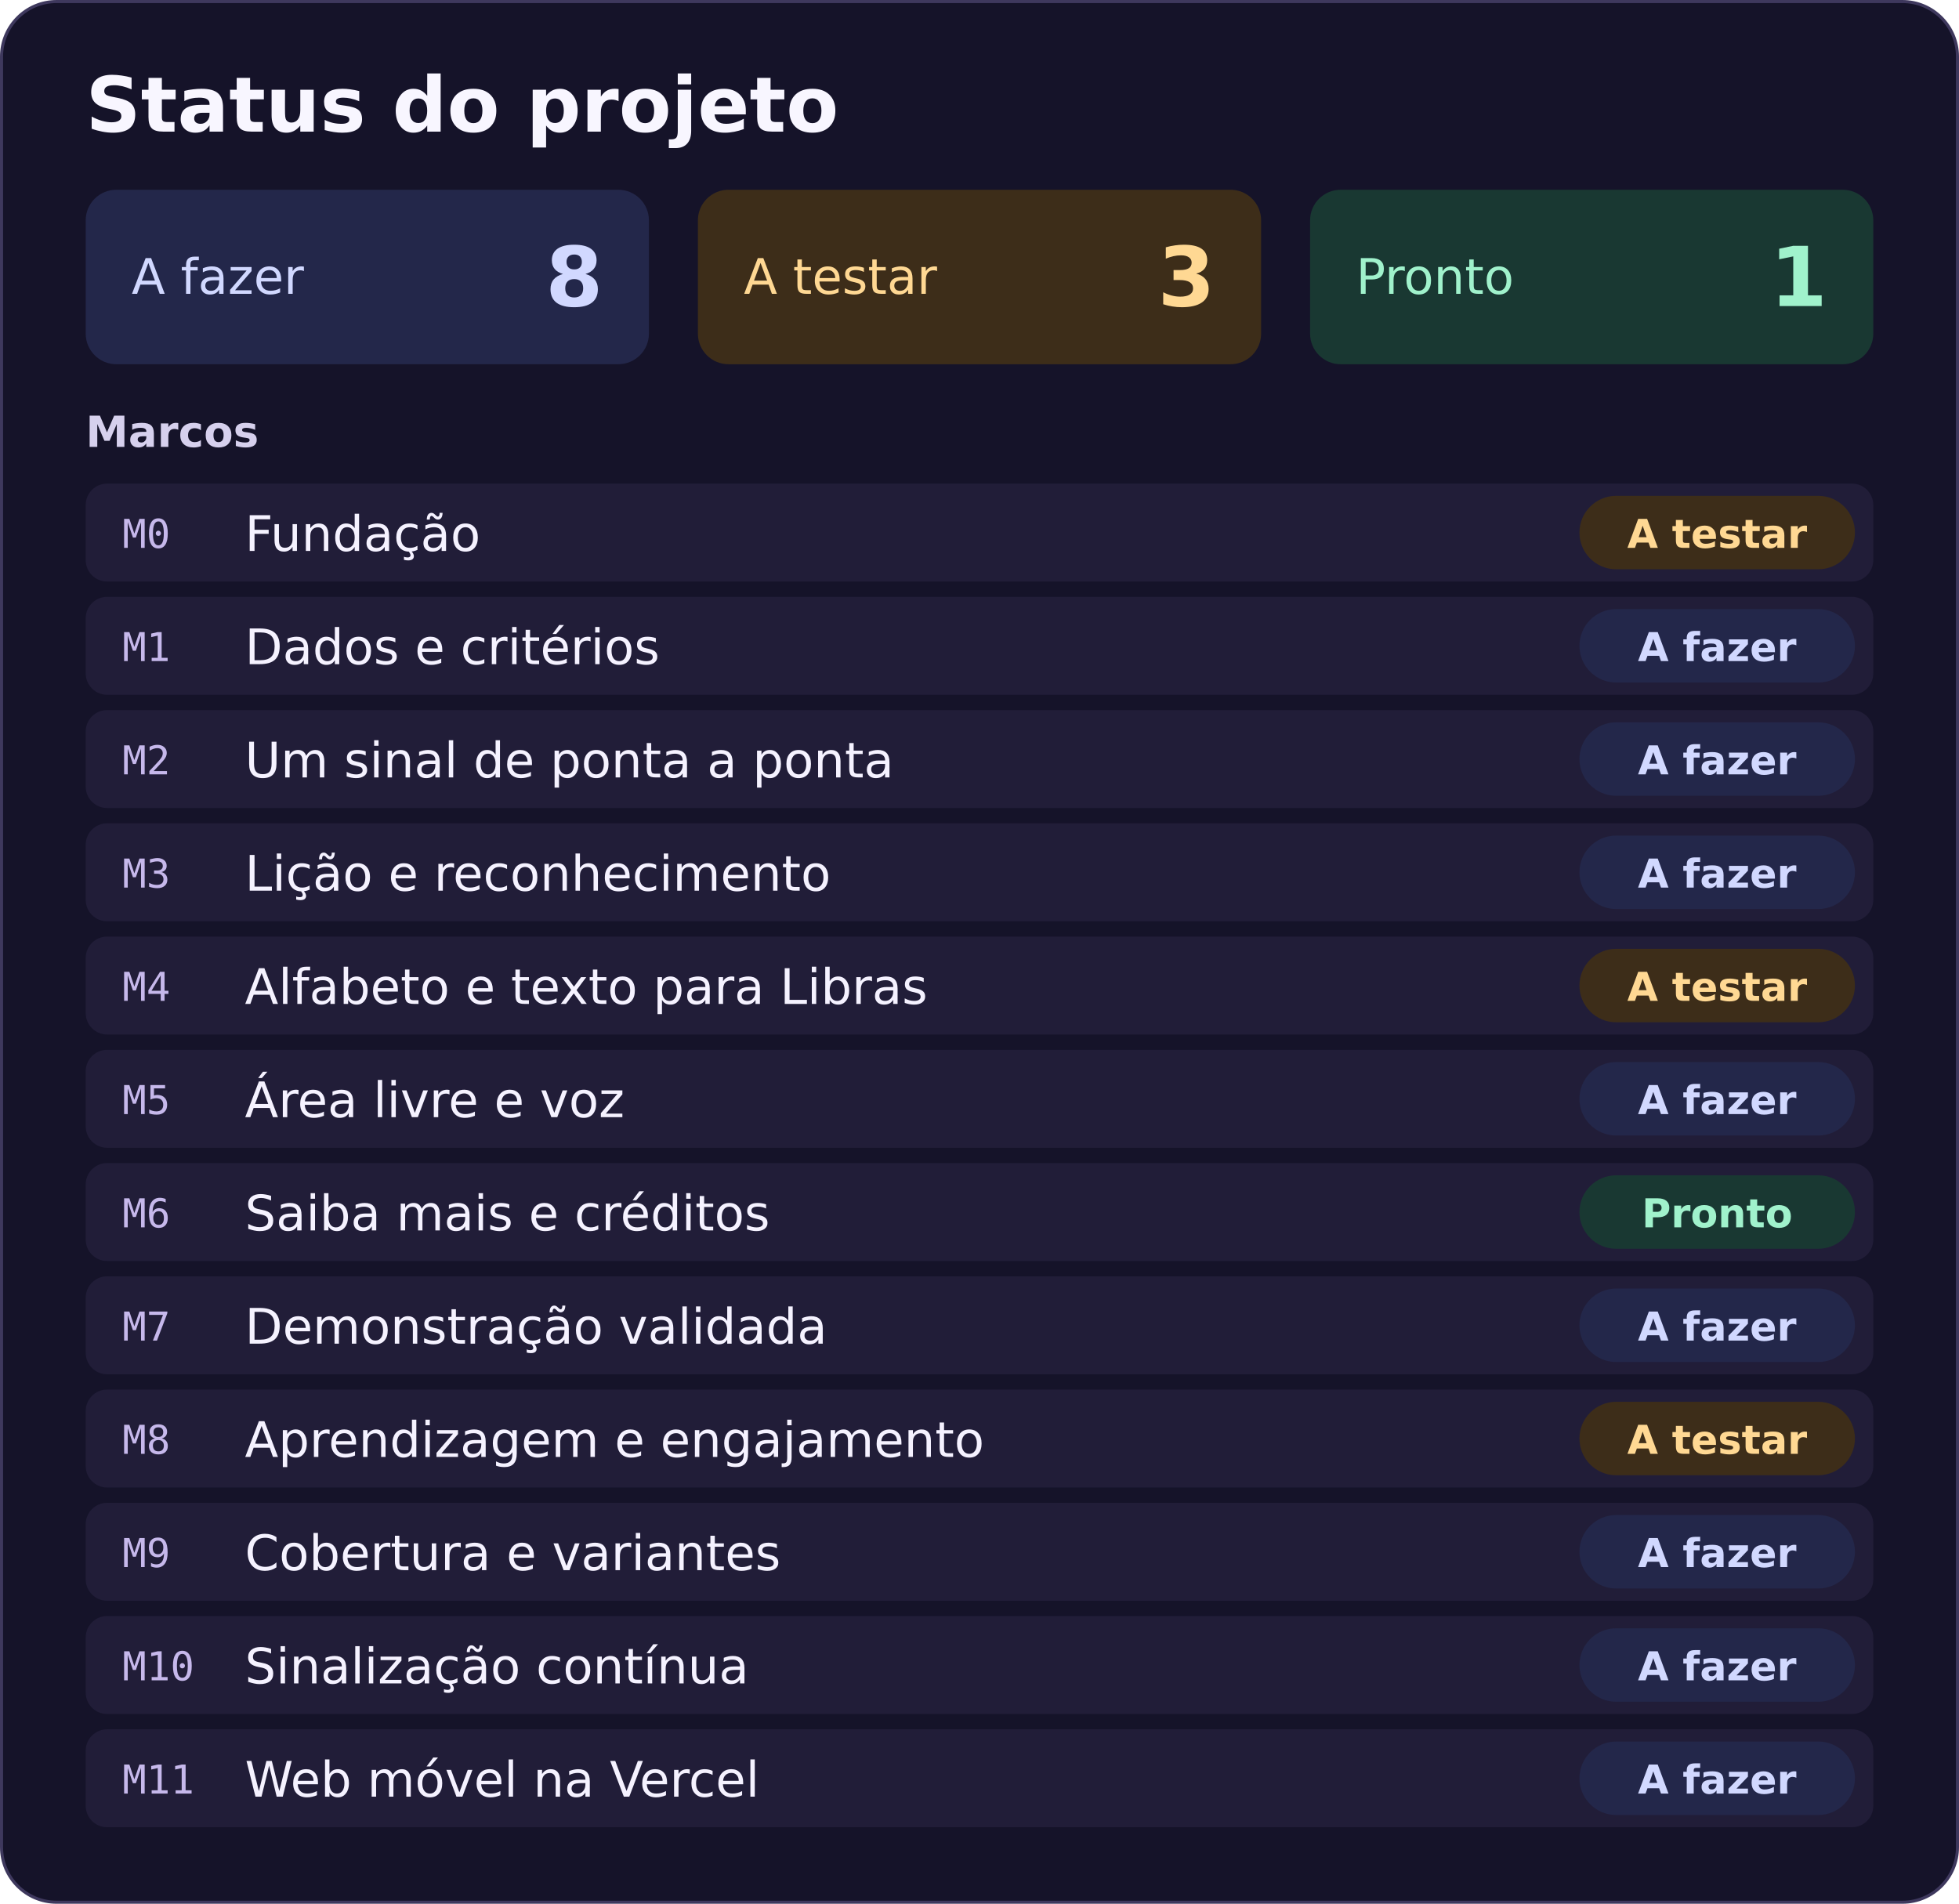
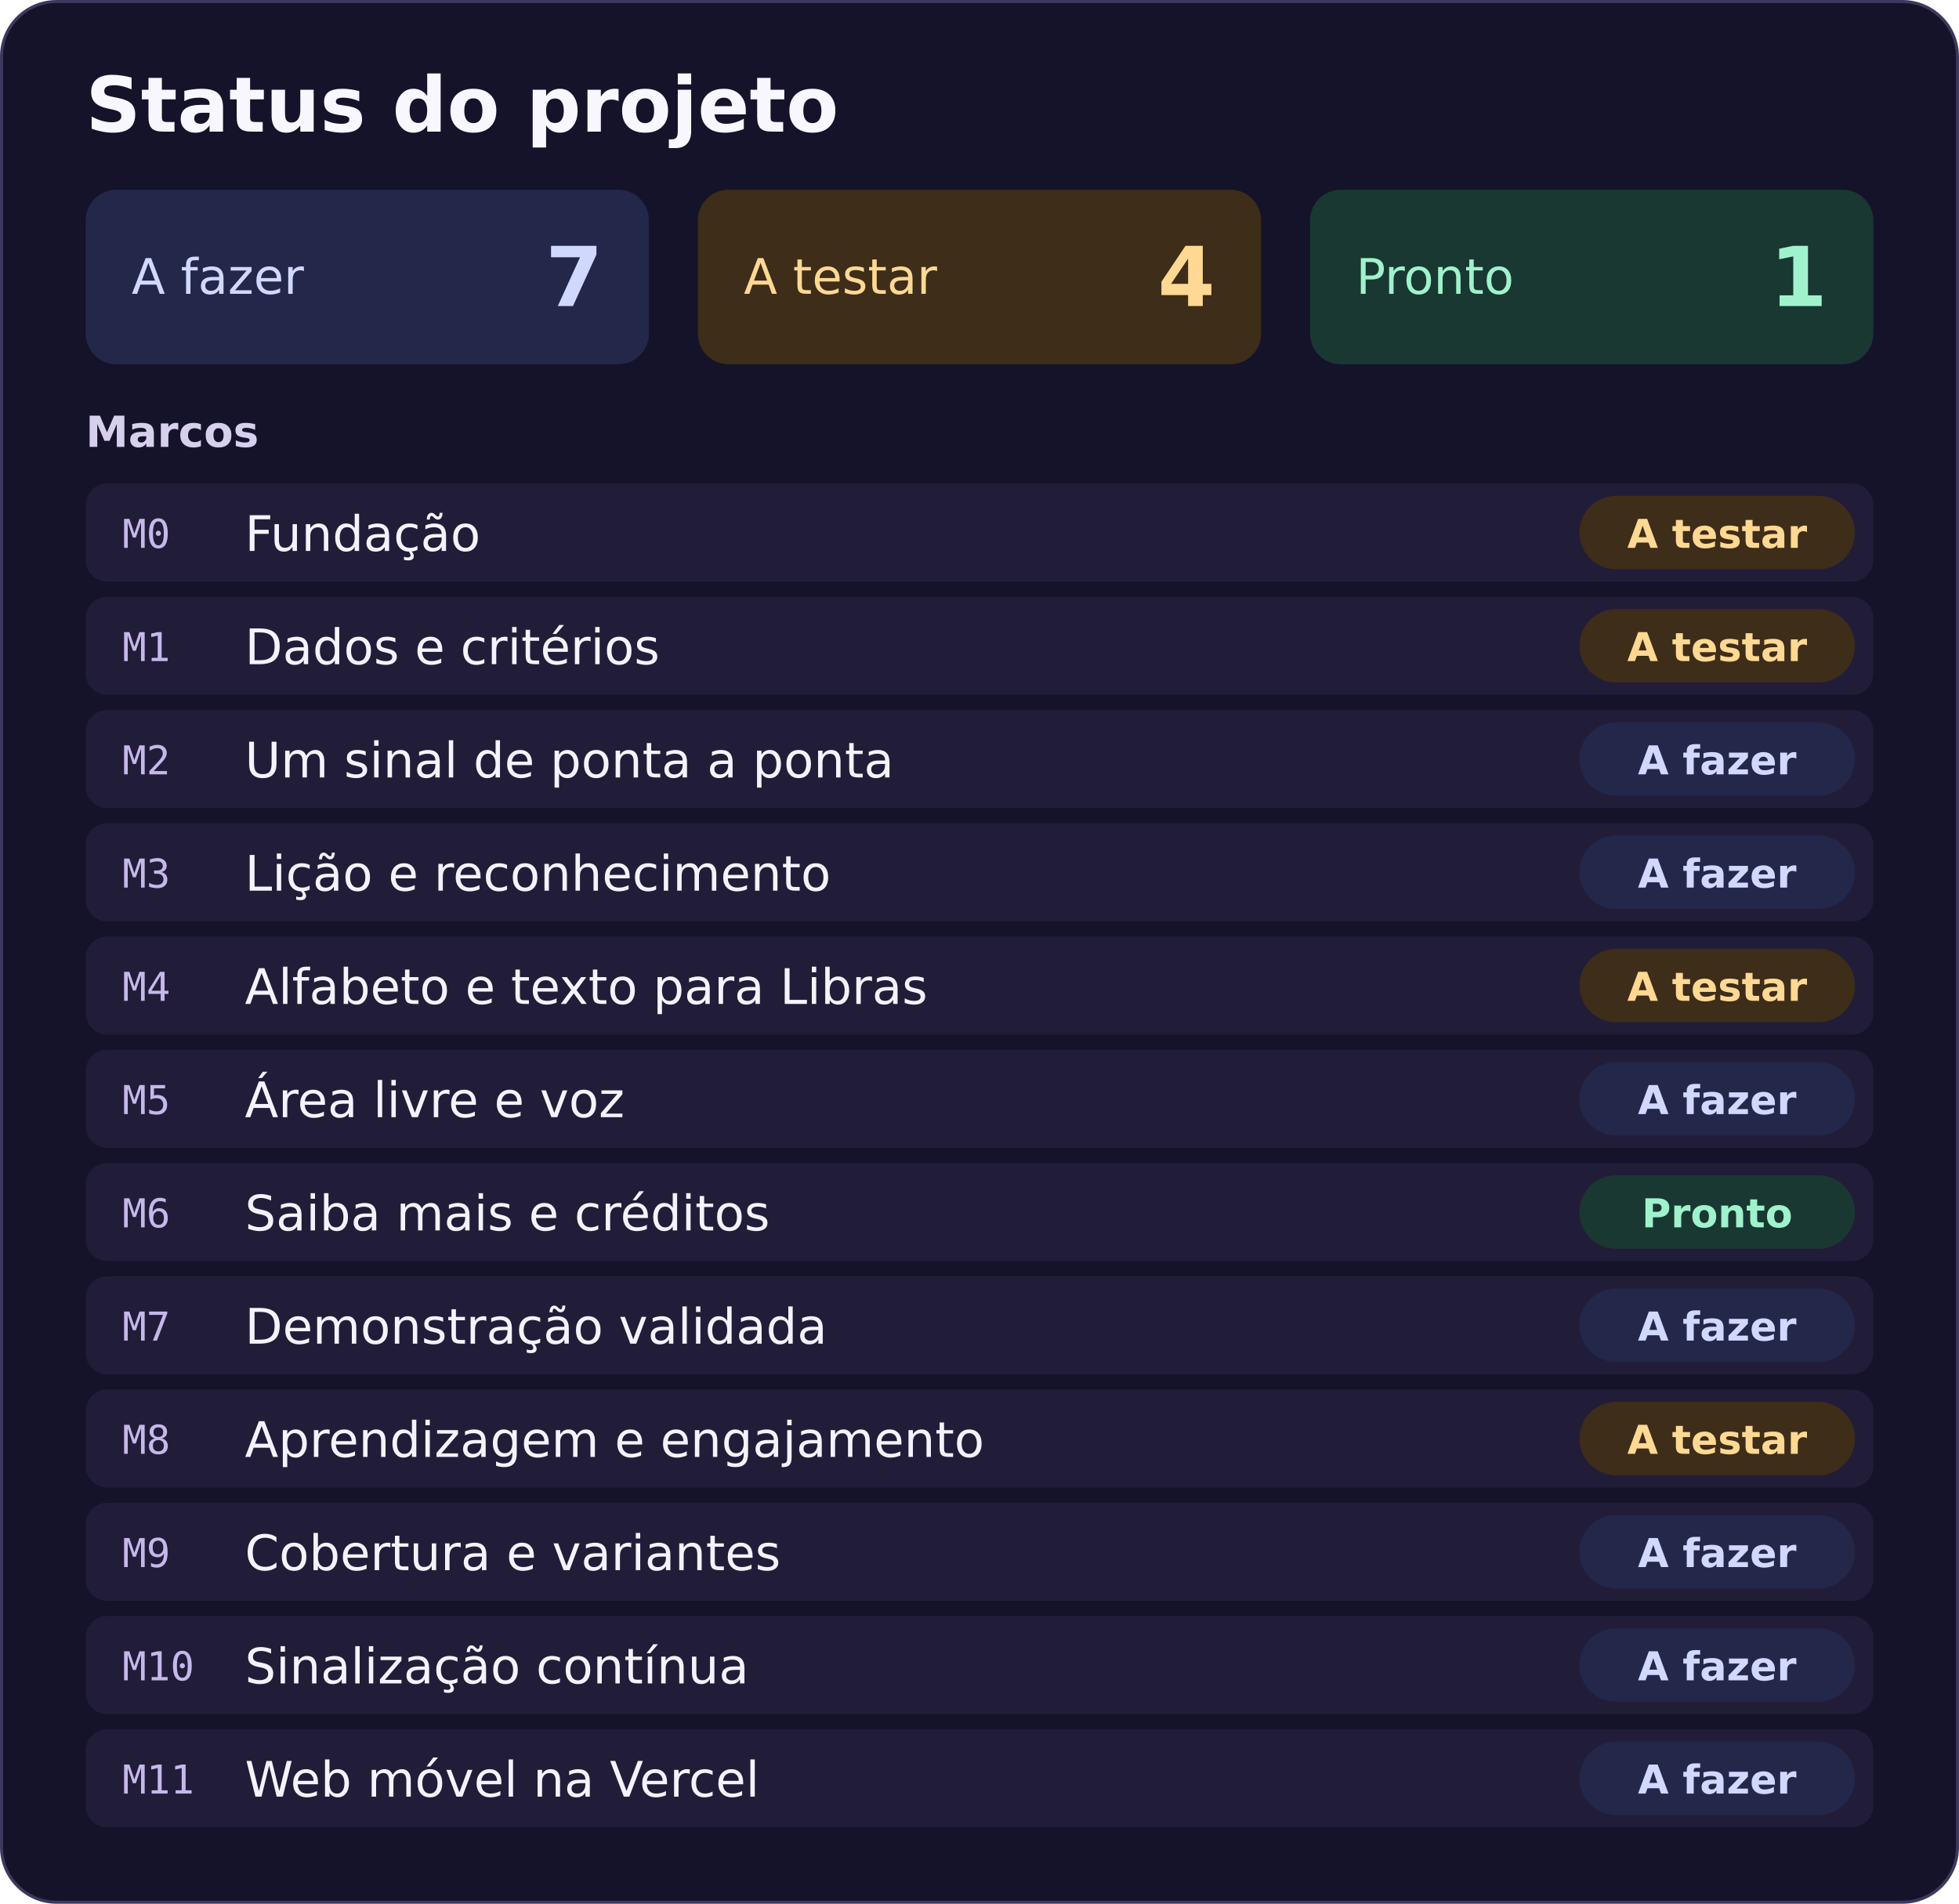
<svg xmlns="http://www.w3.org/2000/svg" width="640" height="622" viewBox="0 0 640 622" role="img" aria-labelledby="title description">
  <rect x="0.5" y="0.5" width="639" height="621" rx="18" fill="#151329" stroke="#3e385d" />
  <g font-family="system-ui, DejaVu Sans, sans-serif">
    <text x="28" y="43" fill="#f8f6ff" font-size="25" font-weight="700">Status do projeto</text>
    <rect x="28" y="62" width="184" height="57" rx="10" fill="#23274a" />
    <text x="43" y="96" font-size="16" fill="#d1d8ff">A fazer</text>
-     <text x="197" y="100" text-anchor="end" font-size="27" font-weight="700" fill="#d1d8ff">8</text>
+     <text x="197" y="100" text-anchor="end" font-size="27" font-weight="700" fill="#d1d8ff">7</text>
    <rect x="228" y="62" width="184" height="57" rx="10" fill="#3d2d19" />
    <text x="243" y="96" font-size="16" fill="#ffd893">A testar</text>
-     <text x="397" y="100" text-anchor="end" font-size="27" font-weight="700" fill="#ffd893">3</text>
+     <text x="397" y="100" text-anchor="end" font-size="27" font-weight="700" fill="#ffd893">4</text>
    <rect x="428" y="62" width="184" height="57" rx="10" fill="#193832" />
    <text x="443" y="96" font-size="16" fill="#a0f2cc">Pronto</text>
    <text x="597" y="100" text-anchor="end" font-size="27" font-weight="700" fill="#a0f2cc">1</text>
    <text x="28" y="146" fill="#d6d0ed" font-size="14" font-weight="600">Marcos</text>
    <rect x="28" y="158" width="584" height="32" rx="7" fill="#211d38" />
    <text x="40" y="179" fill="#c6b8eb" font-family="monospace" font-size="13">M0</text>
    <text x="80" y="180" fill="#f5f2ff" font-size="16">Fundação</text>
    <rect x="516" y="162" width="90" height="24" rx="12" fill="#3d2d19" />
    <text x="561" y="179" text-anchor="middle" fill="#ffd893" font-weight="600" font-size="13">A testar</text>
    <rect x="28" y="195" width="584" height="32" rx="7" fill="#211d38" />
    <text x="40" y="216" fill="#c6b8eb" font-family="monospace" font-size="13">M1</text>
    <text x="80" y="217" fill="#f5f2ff" font-size="16">Dados e critérios</text>
-     <rect x="516" y="199" width="90" height="24" rx="12" fill="#23274a" />
-     <text x="561" y="216" text-anchor="middle" fill="#d1d8ff" font-weight="600" font-size="13">A fazer</text>
+     <rect x="516" y="199" width="90" height="24" rx="12" fill="#3d2d19" />
+     <text x="561" y="216" text-anchor="middle" fill="#ffd893" font-weight="600" font-size="13">A testar</text>
    <rect x="28" y="232" width="584" height="32" rx="7" fill="#211d38" />
    <text x="40" y="253" fill="#c6b8eb" font-family="monospace" font-size="13">M2</text>
    <text x="80" y="254" fill="#f5f2ff" font-size="16">Um sinal de ponta a ponta</text>
    <rect x="516" y="236" width="90" height="24" rx="12" fill="#23274a" />
    <text x="561" y="253" text-anchor="middle" fill="#d1d8ff" font-weight="600" font-size="13">A fazer</text>
    <rect x="28" y="269" width="584" height="32" rx="7" fill="#211d38" />
    <text x="40" y="290" fill="#c6b8eb" font-family="monospace" font-size="13">M3</text>
    <text x="80" y="291" fill="#f5f2ff" font-size="16">Lição e reconhecimento</text>
    <rect x="516" y="273" width="90" height="24" rx="12" fill="#23274a" />
    <text x="561" y="290" text-anchor="middle" fill="#d1d8ff" font-weight="600" font-size="13">A fazer</text>
    <rect x="28" y="306" width="584" height="32" rx="7" fill="#211d38" />
    <text x="40" y="327" fill="#c6b8eb" font-family="monospace" font-size="13">M4</text>
    <text x="80" y="328" fill="#f5f2ff" font-size="16">Alfabeto e texto para Libras</text>
    <rect x="516" y="310" width="90" height="24" rx="12" fill="#3d2d19" />
    <text x="561" y="327" text-anchor="middle" fill="#ffd893" font-weight="600" font-size="13">A testar</text>
    <rect x="28" y="343" width="584" height="32" rx="7" fill="#211d38" />
    <text x="40" y="364" fill="#c6b8eb" font-family="monospace" font-size="13">M5</text>
    <text x="80" y="365" fill="#f5f2ff" font-size="16">Área livre e voz</text>
    <rect x="516" y="347" width="90" height="24" rx="12" fill="#23274a" />
    <text x="561" y="364" text-anchor="middle" fill="#d1d8ff" font-weight="600" font-size="13">A fazer</text>
    <rect x="28" y="380" width="584" height="32" rx="7" fill="#211d38" />
    <text x="40" y="401" fill="#c6b8eb" font-family="monospace" font-size="13">M6</text>
    <text x="80" y="402" fill="#f5f2ff" font-size="16">Saiba mais e créditos</text>
    <rect x="516" y="384" width="90" height="24" rx="12" fill="#193832" />
    <text x="561" y="401" text-anchor="middle" fill="#a0f2cc" font-weight="600" font-size="13">Pronto</text>
    <rect x="28" y="417" width="584" height="32" rx="7" fill="#211d38" />
    <text x="40" y="438" fill="#c6b8eb" font-family="monospace" font-size="13">M7</text>
    <text x="80" y="439" fill="#f5f2ff" font-size="16">Demonstração validada</text>
    <rect x="516" y="421" width="90" height="24" rx="12" fill="#23274a" />
    <text x="561" y="438" text-anchor="middle" fill="#d1d8ff" font-weight="600" font-size="13">A fazer</text>
    <rect x="28" y="454" width="584" height="32" rx="7" fill="#211d38" />
    <text x="40" y="475" fill="#c6b8eb" font-family="monospace" font-size="13">M8</text>
    <text x="80" y="476" fill="#f5f2ff" font-size="16">Aprendizagem e engajamento</text>
    <rect x="516" y="458" width="90" height="24" rx="12" fill="#3d2d19" />
    <text x="561" y="475" text-anchor="middle" fill="#ffd893" font-weight="600" font-size="13">A testar</text>
    <rect x="28" y="491" width="584" height="32" rx="7" fill="#211d38" />
    <text x="40" y="512" fill="#c6b8eb" font-family="monospace" font-size="13">M9</text>
    <text x="80" y="513" fill="#f5f2ff" font-size="16">Cobertura e variantes</text>
    <rect x="516" y="495" width="90" height="24" rx="12" fill="#23274a" />
    <text x="561" y="512" text-anchor="middle" fill="#d1d8ff" font-weight="600" font-size="13">A fazer</text>
    <rect x="28" y="528" width="584" height="32" rx="7" fill="#211d38" />
    <text x="40" y="549" fill="#c6b8eb" font-family="monospace" font-size="13">M10</text>
    <text x="80" y="550" fill="#f5f2ff" font-size="16">Sinalização contínua</text>
    <rect x="516" y="532" width="90" height="24" rx="12" fill="#23274a" />
    <text x="561" y="549" text-anchor="middle" fill="#d1d8ff" font-weight="600" font-size="13">A fazer</text>
    <rect x="28" y="565" width="584" height="32" rx="7" fill="#211d38" />
    <text x="40" y="586" fill="#c6b8eb" font-family="monospace" font-size="13">M11</text>
    <text x="80" y="587" fill="#f5f2ff" font-size="16">Web móvel na Vercel</text>
    <rect x="516" y="569" width="90" height="24" rx="12" fill="#23274a" />
    <text x="561" y="586" text-anchor="middle" fill="#d1d8ff" font-weight="600" font-size="13">A fazer</text>
  </g>
</svg>
